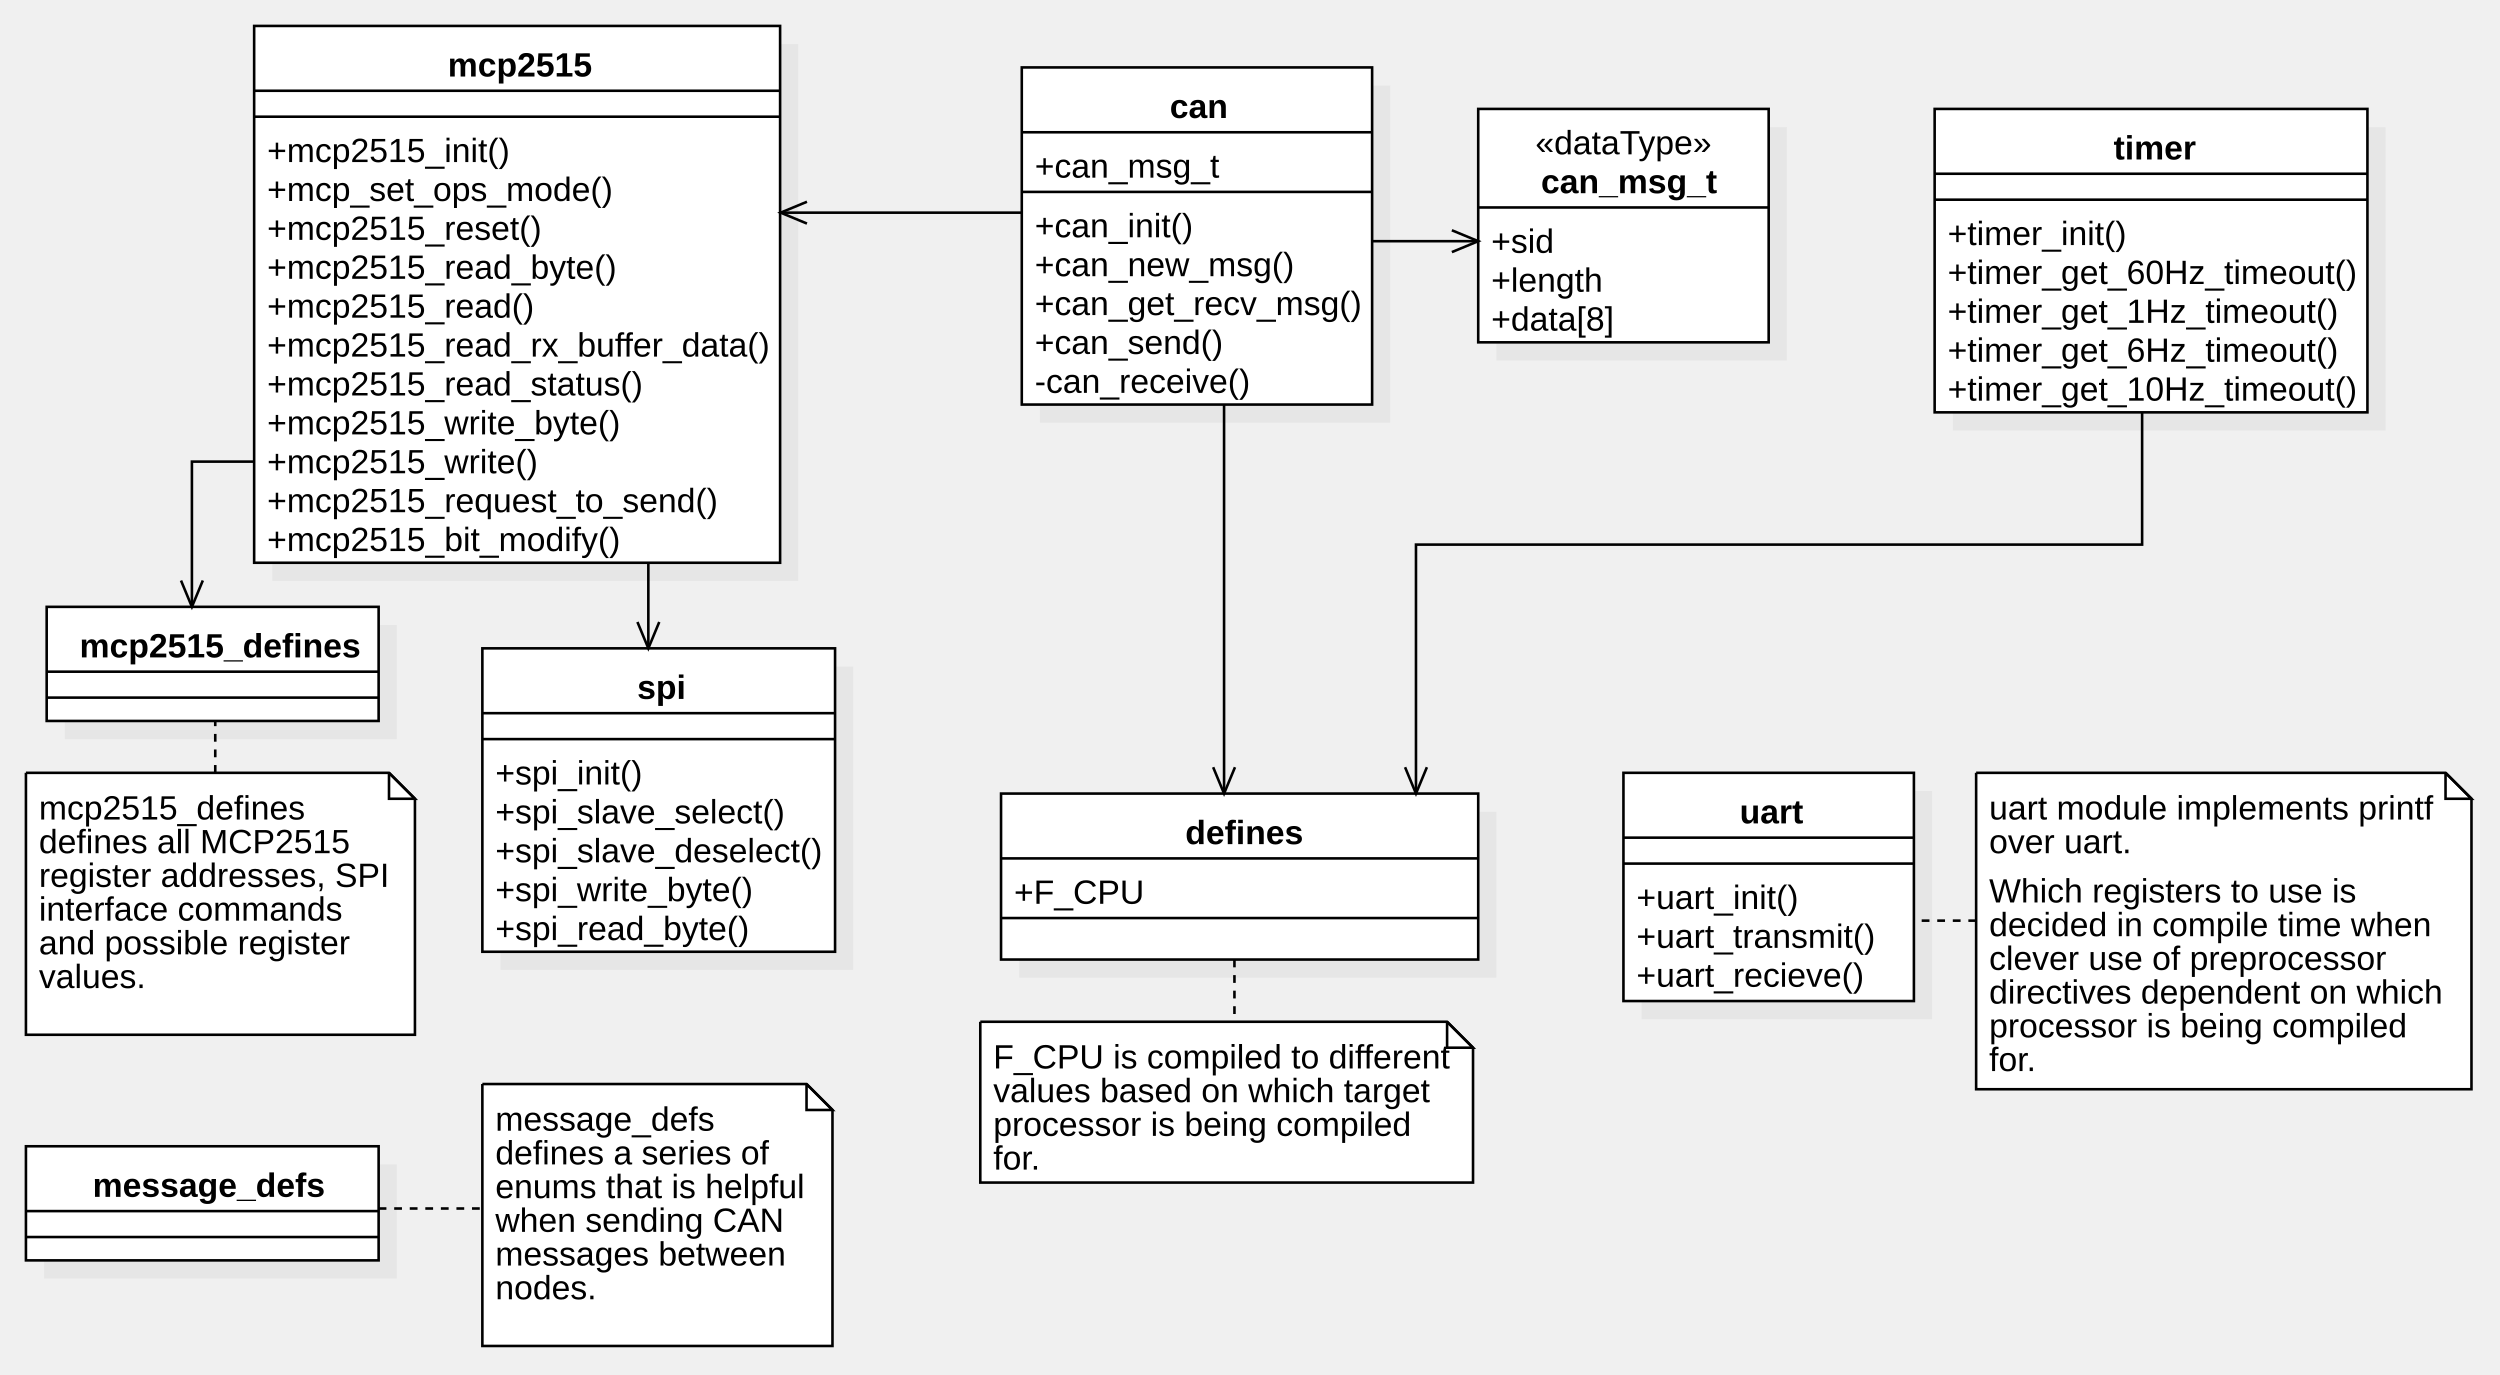
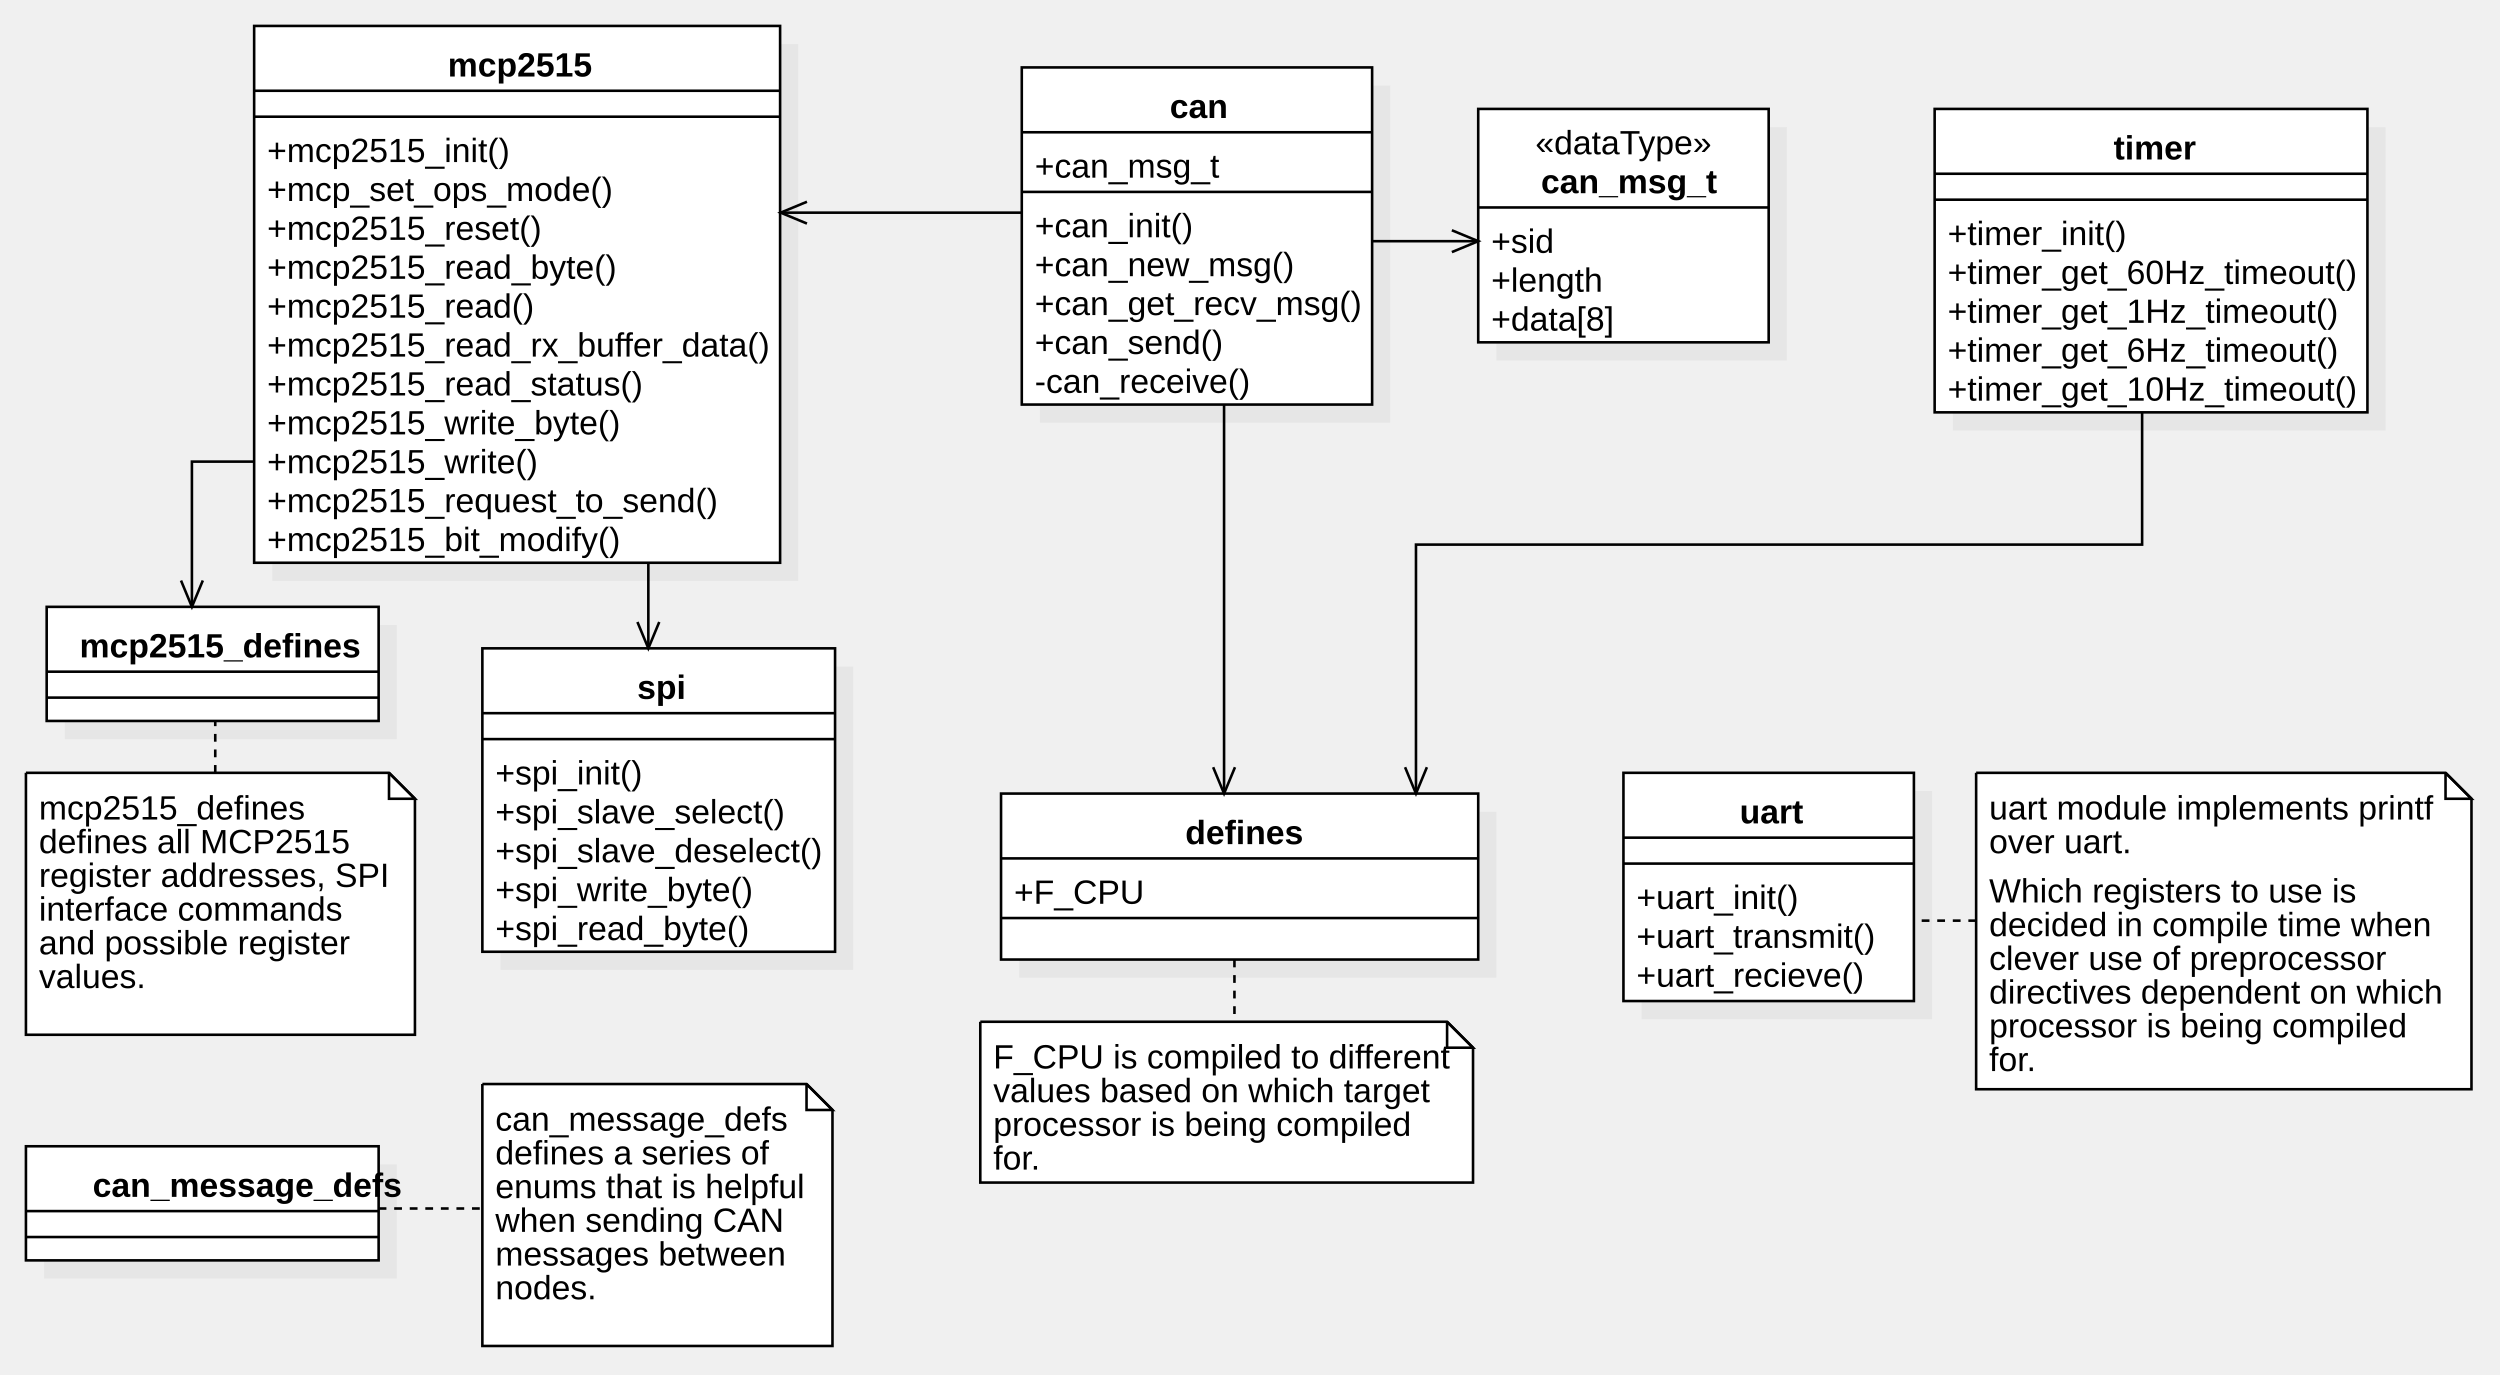
<svg xmlns="http://www.w3.org/2000/svg" version="1.1" width="964" height="530">
  <defs />
  <g>
    <text fill="#eeeeee" stroke="none" font-family="Arial" font-size="24px" font-style="normal" font-weight="normal" text-decoration="none" x="0" y="0"> </text>
    <text fill="#eeeeee" stroke="none" font-family="Arial" font-size="24px" font-style="normal" font-weight="normal" text-decoration="none" x="0" y="30"> </text>
    <text fill="#eeeeee" stroke="none" font-family="Arial" font-size="24px" font-style="normal" font-weight="normal" text-decoration="none" x="0" y="60"> </text>
    <text fill="#eeeeee" stroke="none" font-family="Arial" font-size="24px" font-style="normal" font-weight="normal" text-decoration="none" x="0" y="90"> </text>
    <text fill="#eeeeee" stroke="none" font-family="Arial" font-size="24px" font-style="normal" font-weight="normal" text-decoration="none" x="0" y="120"> </text>
    <text fill="#eeeeee" stroke="none" font-family="Arial" font-size="24px" font-style="normal" font-weight="normal" text-decoration="none" x="0" y="150"> </text>
    <text fill="#eeeeee" stroke="none" font-family="Arial" font-size="24px" font-style="normal" font-weight="normal" text-decoration="none" x="0" y="180"> </text>
    <text fill="#eeeeee" stroke="none" font-family="Arial" font-size="24px" font-style="normal" font-weight="normal" text-decoration="none" x="0" y="210"> </text>
    <text fill="#eeeeee" stroke="none" font-family="Arial" font-size="24px" font-style="normal" font-weight="normal" text-decoration="none" x="0" y="240"> </text>
    <text fill="#eeeeee" stroke="none" font-family="Arial" font-size="24px" font-style="normal" font-weight="normal" text-decoration="none" x="0" y="270"> </text>
    <text fill="#eeeeee" stroke="none" font-family="Arial" font-size="24px" font-style="normal" font-weight="normal" text-decoration="none" x="0" y="300"> </text>
    <text fill="#eeeeee" stroke="none" font-family="Arial" font-size="24px" font-style="normal" font-weight="normal" text-decoration="none" x="0" y="330"> </text>
    <text fill="#eeeeee" stroke="none" font-family="Arial" font-size="24px" font-style="normal" font-weight="normal" text-decoration="none" x="0" y="360"> </text>
    <text fill="#eeeeee" stroke="none" font-family="Arial" font-size="24px" font-style="normal" font-weight="normal" text-decoration="none" x="0" y="390"> </text>
    <text fill="#eeeeee" stroke="none" font-family="Arial" font-size="24px" font-style="normal" font-weight="normal" text-decoration="none" x="0" y="420"> </text>
    <text fill="#eeeeee" stroke="none" font-family="Arial" font-size="24px" font-style="normal" font-weight="normal" text-decoration="none" x="0" y="450"> </text>
    <text fill="#eeeeee" stroke="none" font-family="Arial" font-size="24px" font-style="normal" font-weight="normal" text-decoration="none" x="0" y="480"> </text>
    <text fill="#eeeeee" stroke="none" font-family="Arial" font-size="24px" font-style="normal" font-weight="normal" text-decoration="none" x="0" y="510"> </text>
    <text fill="#eeeeee" stroke="none" font-family="Arial" font-size="24px" font-style="normal" font-weight="normal" text-decoration="none" x="200" y="0"> </text>
    <text fill="#eeeeee" stroke="none" font-family="Arial" font-size="24px" font-style="normal" font-weight="normal" text-decoration="none" x="200" y="30"> </text>
    <text fill="#eeeeee" stroke="none" font-family="Arial" font-size="24px" font-style="normal" font-weight="normal" text-decoration="none" x="200" y="60"> </text>
    <text fill="#eeeeee" stroke="none" font-family="Arial" font-size="24px" font-style="normal" font-weight="normal" text-decoration="none" x="200" y="90"> </text>
    <text fill="#eeeeee" stroke="none" font-family="Arial" font-size="24px" font-style="normal" font-weight="normal" text-decoration="none" x="200" y="120"> </text>
    <text fill="#eeeeee" stroke="none" font-family="Arial" font-size="24px" font-style="normal" font-weight="normal" text-decoration="none" x="200" y="150"> </text>
    <text fill="#eeeeee" stroke="none" font-family="Arial" font-size="24px" font-style="normal" font-weight="normal" text-decoration="none" x="200" y="180"> </text>
    <text fill="#eeeeee" stroke="none" font-family="Arial" font-size="24px" font-style="normal" font-weight="normal" text-decoration="none" x="200" y="210"> </text>
    <text fill="#eeeeee" stroke="none" font-family="Arial" font-size="24px" font-style="normal" font-weight="normal" text-decoration="none" x="200" y="240"> </text>
    <text fill="#eeeeee" stroke="none" font-family="Arial" font-size="24px" font-style="normal" font-weight="normal" text-decoration="none" x="200" y="270"> </text>
    <text fill="#eeeeee" stroke="none" font-family="Arial" font-size="24px" font-style="normal" font-weight="normal" text-decoration="none" x="200" y="300"> </text>
    <text fill="#eeeeee" stroke="none" font-family="Arial" font-size="24px" font-style="normal" font-weight="normal" text-decoration="none" x="200" y="330"> </text>
    <text fill="#eeeeee" stroke="none" font-family="Arial" font-size="24px" font-style="normal" font-weight="normal" text-decoration="none" x="200" y="360"> </text>
    <text fill="#eeeeee" stroke="none" font-family="Arial" font-size="24px" font-style="normal" font-weight="normal" text-decoration="none" x="200" y="390"> </text>
    <text fill="#eeeeee" stroke="none" font-family="Arial" font-size="24px" font-style="normal" font-weight="normal" text-decoration="none" x="200" y="420"> </text>
    <text fill="#eeeeee" stroke="none" font-family="Arial" font-size="24px" font-style="normal" font-weight="normal" text-decoration="none" x="200" y="450"> </text>
    <text fill="#eeeeee" stroke="none" font-family="Arial" font-size="24px" font-style="normal" font-weight="normal" text-decoration="none" x="200" y="480"> </text>
    <text fill="#eeeeee" stroke="none" font-family="Arial" font-size="24px" font-style="normal" font-weight="normal" text-decoration="none" x="200" y="510"> </text>
    <text fill="#eeeeee" stroke="none" font-family="Arial" font-size="24px" font-style="normal" font-weight="normal" text-decoration="none" x="400" y="0"> </text>
    <text fill="#eeeeee" stroke="none" font-family="Arial" font-size="24px" font-style="normal" font-weight="normal" text-decoration="none" x="400" y="30"> </text>
    <text fill="#eeeeee" stroke="none" font-family="Arial" font-size="24px" font-style="normal" font-weight="normal" text-decoration="none" x="400" y="60"> </text>
    <text fill="#eeeeee" stroke="none" font-family="Arial" font-size="24px" font-style="normal" font-weight="normal" text-decoration="none" x="400" y="90"> </text>
    <text fill="#eeeeee" stroke="none" font-family="Arial" font-size="24px" font-style="normal" font-weight="normal" text-decoration="none" x="400" y="120"> </text>
    <text fill="#eeeeee" stroke="none" font-family="Arial" font-size="24px" font-style="normal" font-weight="normal" text-decoration="none" x="400" y="150"> </text>
    <text fill="#eeeeee" stroke="none" font-family="Arial" font-size="24px" font-style="normal" font-weight="normal" text-decoration="none" x="400" y="180"> </text>
    <text fill="#eeeeee" stroke="none" font-family="Arial" font-size="24px" font-style="normal" font-weight="normal" text-decoration="none" x="400" y="210"> </text>
    <text fill="#eeeeee" stroke="none" font-family="Arial" font-size="24px" font-style="normal" font-weight="normal" text-decoration="none" x="400" y="240"> </text>
    <text fill="#eeeeee" stroke="none" font-family="Arial" font-size="24px" font-style="normal" font-weight="normal" text-decoration="none" x="400" y="270"> </text>
    <text fill="#eeeeee" stroke="none" font-family="Arial" font-size="24px" font-style="normal" font-weight="normal" text-decoration="none" x="400" y="300"> </text>
    <text fill="#eeeeee" stroke="none" font-family="Arial" font-size="24px" font-style="normal" font-weight="normal" text-decoration="none" x="400" y="330"> </text>
    <text fill="#eeeeee" stroke="none" font-family="Arial" font-size="24px" font-style="normal" font-weight="normal" text-decoration="none" x="400" y="360"> </text>
    <text fill="#eeeeee" stroke="none" font-family="Arial" font-size="24px" font-style="normal" font-weight="normal" text-decoration="none" x="400" y="390"> </text>
    <text fill="#eeeeee" stroke="none" font-family="Arial" font-size="24px" font-style="normal" font-weight="normal" text-decoration="none" x="400" y="420"> </text>
    <text fill="#eeeeee" stroke="none" font-family="Arial" font-size="24px" font-style="normal" font-weight="normal" text-decoration="none" x="400" y="450"> </text>
    <text fill="#eeeeee" stroke="none" font-family="Arial" font-size="24px" font-style="normal" font-weight="normal" text-decoration="none" x="400" y="480"> </text>
    <text fill="#eeeeee" stroke="none" font-family="Arial" font-size="24px" font-style="normal" font-weight="normal" text-decoration="none" x="400" y="510"> </text>
    <text fill="#eeeeee" stroke="none" font-family="Arial" font-size="24px" font-style="normal" font-weight="normal" text-decoration="none" x="600" y="0"> </text>
    <text fill="#eeeeee" stroke="none" font-family="Arial" font-size="24px" font-style="normal" font-weight="normal" text-decoration="none" x="600" y="30"> </text>
    <text fill="#eeeeee" stroke="none" font-family="Arial" font-size="24px" font-style="normal" font-weight="normal" text-decoration="none" x="600" y="60"> </text>
    <text fill="#eeeeee" stroke="none" font-family="Arial" font-size="24px" font-style="normal" font-weight="normal" text-decoration="none" x="600" y="90"> </text>
    <text fill="#eeeeee" stroke="none" font-family="Arial" font-size="24px" font-style="normal" font-weight="normal" text-decoration="none" x="600" y="120"> </text>
    <text fill="#eeeeee" stroke="none" font-family="Arial" font-size="24px" font-style="normal" font-weight="normal" text-decoration="none" x="600" y="150"> </text>
    <text fill="#eeeeee" stroke="none" font-family="Arial" font-size="24px" font-style="normal" font-weight="normal" text-decoration="none" x="600" y="180"> </text>
    <text fill="#eeeeee" stroke="none" font-family="Arial" font-size="24px" font-style="normal" font-weight="normal" text-decoration="none" x="600" y="210"> </text>
    <text fill="#eeeeee" stroke="none" font-family="Arial" font-size="24px" font-style="normal" font-weight="normal" text-decoration="none" x="600" y="240"> </text>
    <text fill="#eeeeee" stroke="none" font-family="Arial" font-size="24px" font-style="normal" font-weight="normal" text-decoration="none" x="600" y="270"> </text>
    <text fill="#eeeeee" stroke="none" font-family="Arial" font-size="24px" font-style="normal" font-weight="normal" text-decoration="none" x="600" y="300"> </text>
    <text fill="#eeeeee" stroke="none" font-family="Arial" font-size="24px" font-style="normal" font-weight="normal" text-decoration="none" x="600" y="330"> </text>
    <text fill="#eeeeee" stroke="none" font-family="Arial" font-size="24px" font-style="normal" font-weight="normal" text-decoration="none" x="600" y="360"> </text>
    <text fill="#eeeeee" stroke="none" font-family="Arial" font-size="24px" font-style="normal" font-weight="normal" text-decoration="none" x="600" y="390"> </text>
    <text fill="#eeeeee" stroke="none" font-family="Arial" font-size="24px" font-style="normal" font-weight="normal" text-decoration="none" x="600" y="420"> </text>
    <text fill="#eeeeee" stroke="none" font-family="Arial" font-size="24px" font-style="normal" font-weight="normal" text-decoration="none" x="600" y="450"> </text>
    <text fill="#eeeeee" stroke="none" font-family="Arial" font-size="24px" font-style="normal" font-weight="normal" text-decoration="none" x="600" y="480"> </text>
    <text fill="#eeeeee" stroke="none" font-family="Arial" font-size="24px" font-style="normal" font-weight="normal" text-decoration="none" x="600" y="510"> </text>
    <text fill="#eeeeee" stroke="none" font-family="Arial" font-size="24px" font-style="normal" font-weight="normal" text-decoration="none" x="800" y="0"> </text>
    <text fill="#eeeeee" stroke="none" font-family="Arial" font-size="24px" font-style="normal" font-weight="normal" text-decoration="none" x="800" y="30"> </text>
    <text fill="#eeeeee" stroke="none" font-family="Arial" font-size="24px" font-style="normal" font-weight="normal" text-decoration="none" x="800" y="60"> </text>
    <text fill="#eeeeee" stroke="none" font-family="Arial" font-size="24px" font-style="normal" font-weight="normal" text-decoration="none" x="800" y="90"> </text>
    <text fill="#eeeeee" stroke="none" font-family="Arial" font-size="24px" font-style="normal" font-weight="normal" text-decoration="none" x="800" y="120"> </text>
    <text fill="#eeeeee" stroke="none" font-family="Arial" font-size="24px" font-style="normal" font-weight="normal" text-decoration="none" x="800" y="150"> </text>
    <text fill="#eeeeee" stroke="none" font-family="Arial" font-size="24px" font-style="normal" font-weight="normal" text-decoration="none" x="800" y="180"> </text>
    <text fill="#eeeeee" stroke="none" font-family="Arial" font-size="24px" font-style="normal" font-weight="normal" text-decoration="none" x="800" y="210"> </text>
    <text fill="#eeeeee" stroke="none" font-family="Arial" font-size="24px" font-style="normal" font-weight="normal" text-decoration="none" x="800" y="240"> </text>
    <text fill="#eeeeee" stroke="none" font-family="Arial" font-size="24px" font-style="normal" font-weight="normal" text-decoration="none" x="800" y="270"> </text>
    <text fill="#eeeeee" stroke="none" font-family="Arial" font-size="24px" font-style="normal" font-weight="normal" text-decoration="none" x="800" y="300"> </text>
    <text fill="#eeeeee" stroke="none" font-family="Arial" font-size="24px" font-style="normal" font-weight="normal" text-decoration="none" x="800" y="330"> </text>
    <text fill="#eeeeee" stroke="none" font-family="Arial" font-size="24px" font-style="normal" font-weight="normal" text-decoration="none" x="800" y="360"> </text>
    <text fill="#eeeeee" stroke="none" font-family="Arial" font-size="24px" font-style="normal" font-weight="normal" text-decoration="none" x="800" y="390"> </text>
    <text fill="#eeeeee" stroke="none" font-family="Arial" font-size="24px" font-style="normal" font-weight="normal" text-decoration="none" x="800" y="420"> </text>
    <text fill="#eeeeee" stroke="none" font-family="Arial" font-size="24px" font-style="normal" font-weight="normal" text-decoration="none" x="800" y="450"> </text>
    <text fill="#eeeeee" stroke="none" font-family="Arial" font-size="24px" font-style="normal" font-weight="normal" text-decoration="none" x="800" y="480"> </text>
    <text fill="#eeeeee" stroke="none" font-family="Arial" font-size="24px" font-style="normal" font-weight="normal" text-decoration="none" x="800" y="510"> </text>
    <g transform="translate(-6,-6) scale(1,1)">
      <rect fill="#C0C0C0" stroke="none" x="407" y="39" width="135.09" height="130" opacity="0.2" />
    </g>
    <g transform="translate(-6,-6) scale(1,1)">
      <rect fill="#ffffff" stroke="none" x="400" y="32" width="135.09" height="130" />
    </g>
    <g transform="translate(-6,-6) scale(1,1)">
      <path fill="none" stroke="#000000" d="M 400 32 L 535.09 32 L 535.09 162 L 400 162 L 400 32 Z Z" stroke-miterlimit="10" />
    </g>
    <g transform="translate(-6,-6) scale(1,1)">
      <path fill="none" stroke="#000000" d="M 400 57 L 535.09 57" stroke-miterlimit="10" />
    </g>
    <g transform="translate(-6,-6) scale(1,1)">
      <path fill="none" stroke="#000000" d="M 400 80 L 535.09 80" stroke-miterlimit="10" />
    </g>
    <g transform="translate(-6,-6) scale(1,1)">
      <g>
        <path fill="none" stroke="none" />
        <text fill="#000000" stroke="none" font-family="Arial" font-size="13px" font-style="normal" font-weight="bold" text-decoration="none" x="457.065" y="51.5">can</text>
      </g>
    </g>
    <g transform="translate(-6,-6) scale(1,1)">
      <g>
        <path fill="none" stroke="none" />
        <text fill="#000000" stroke="none" font-family="Arial" font-size="13px" font-style="normal" font-weight="normal" text-decoration="none" x="405" y="74.5">+can_msg_t</text>
      </g>
    </g>
    <g transform="translate(-6,-6) scale(1,1)">
      <g>
        <path fill="none" stroke="none" />
        <text fill="#000000" stroke="none" font-family="Arial" font-size="13px" font-style="normal" font-weight="normal" text-decoration="none" x="405" y="97.5">+can_init()</text>
      </g>
    </g>
    <g transform="translate(-6,-6) scale(1,1)">
      <g>
        <path fill="none" stroke="none" />
        <text fill="#000000" stroke="none" font-family="Arial" font-size="13px" font-style="normal" font-weight="normal" text-decoration="none" x="405" y="112.5">+can_new_msg()</text>
      </g>
    </g>
    <g transform="translate(-6,-6) scale(1,1)">
      <g>
        <path fill="none" stroke="none" />
        <text fill="#000000" stroke="none" font-family="Arial" font-size="13px" font-style="normal" font-weight="normal" text-decoration="none" x="405" y="127.5">+can_get_recv_msg()</text>
      </g>
    </g>
    <g transform="translate(-6,-6) scale(1,1)">
      <g>
        <path fill="none" stroke="none" />
        <text fill="#000000" stroke="none" font-family="Arial" font-size="13px" font-style="normal" font-weight="normal" text-decoration="none" x="405" y="142.5">+can_send()</text>
      </g>
    </g>
    <g transform="translate(-6,-6) scale(1,1)">
      <g>
        <path fill="none" stroke="none" />
        <text fill="#000000" stroke="none" font-family="Arial" font-size="13px" font-style="normal" font-weight="normal" text-decoration="none" x="405" y="157.5">-can_receive()</text>
      </g>
    </g>
    <g transform="translate(-6,-6) scale(1,1)">
      <rect fill="#C0C0C0" stroke="none" x="199" y="263" width="136" height="117" opacity="0.2" />
    </g>
    <g transform="translate(-6,-6) scale(1,1)">
      <rect fill="#ffffff" stroke="none" x="192" y="256" width="136" height="117" />
    </g>
    <g transform="translate(-6,-6) scale(1,1)">
      <path fill="none" stroke="#000000" d="M 192 256 L 328 256 L 328 373 L 192 373 L 192 256 Z Z" stroke-miterlimit="10" />
    </g>
    <g transform="translate(-6,-6) scale(1,1)">
      <path fill="none" stroke="#000000" d="M 192 281 L 328 281" stroke-miterlimit="10" />
    </g>
    <g transform="translate(-6,-6) scale(1,1)">
      <path fill="none" stroke="#000000" d="M 192 291 L 328 291" stroke-miterlimit="10" />
    </g>
    <g transform="translate(-6,-6) scale(1,1)">
      <g>
        <path fill="none" stroke="none" />
        <text fill="#000000" stroke="none" font-family="Arial" font-size="13px" font-style="normal" font-weight="bold" text-decoration="none" x="251.691" y="275.5">spi</text>
      </g>
    </g>
    <g transform="translate(-6,-6) scale(1,1)">
      <g>
        <path fill="none" stroke="none" />
        <text fill="#000000" stroke="none" font-family="Arial" font-size="13px" font-style="normal" font-weight="normal" text-decoration="none" x="197" y="308.5">+spi_init()</text>
      </g>
    </g>
    <g transform="translate(-6,-6) scale(1,1)">
      <g>
        <path fill="none" stroke="none" />
        <text fill="#000000" stroke="none" font-family="Arial" font-size="13px" font-style="normal" font-weight="normal" text-decoration="none" x="197" y="323.5">+spi_slave_select()</text>
      </g>
    </g>
    <g transform="translate(-6,-6) scale(1,1)">
      <g>
        <path fill="none" stroke="none" />
        <text fill="#000000" stroke="none" font-family="Arial" font-size="13px" font-style="normal" font-weight="normal" text-decoration="none" x="197" y="338.5">+spi_slave_deselect()</text>
      </g>
    </g>
    <g transform="translate(-6,-6) scale(1,1)">
      <g>
        <path fill="none" stroke="none" />
        <text fill="#000000" stroke="none" font-family="Arial" font-size="13px" font-style="normal" font-weight="normal" text-decoration="none" x="197" y="353.5">+spi_write_byte()</text>
      </g>
    </g>
    <g transform="translate(-6,-6) scale(1,1)">
      <g>
        <path fill="none" stroke="none" />
        <text fill="#000000" stroke="none" font-family="Arial" font-size="13px" font-style="normal" font-weight="normal" text-decoration="none" x="197" y="368.5">+spi_read_byte()</text>
      </g>
    </g>
    <g transform="translate(-6,-6) scale(1,1)">
      <rect fill="#C0C0C0" stroke="none" x="759" y="55" width="166.879" height="117" opacity="0.2" />
    </g>
    <g transform="translate(-6,-6) scale(1,1)">
      <rect fill="#ffffff" stroke="none" x="752" y="48" width="166.879" height="117" />
    </g>
    <g transform="translate(-6,-6) scale(1,1)">
      <path fill="none" stroke="#000000" d="M 752 48 L 918.879 48 L 918.879 165 L 752 165 L 752 48 Z Z" stroke-miterlimit="10" />
    </g>
    <g transform="translate(-6,-6) scale(1,1)">
      <path fill="none" stroke="#000000" d="M 752 73 L 918.879 73" stroke-miterlimit="10" />
    </g>
    <g transform="translate(-6,-6) scale(1,1)">
      <path fill="none" stroke="#000000" d="M 752 83 L 918.879 83" stroke-miterlimit="10" />
    </g>
    <g transform="translate(-6,-6) scale(1,1)">
      <g>
        <path fill="none" stroke="none" />
        <text fill="#000000" stroke="none" font-family="Arial" font-size="13px" font-style="normal" font-weight="bold" text-decoration="none" x="820.995" y="67.5">timer</text>
      </g>
    </g>
    <g transform="translate(-6,-6) scale(1,1)">
      <g>
        <path fill="none" stroke="none" />
        <text fill="#000000" stroke="none" font-family="Arial" font-size="13px" font-style="normal" font-weight="normal" text-decoration="none" x="757" y="100.5">+timer_init()</text>
      </g>
    </g>
    <g transform="translate(-6,-6) scale(1,1)">
      <g>
        <path fill="none" stroke="none" />
        <text fill="#000000" stroke="none" font-family="Arial" font-size="13px" font-style="normal" font-weight="normal" text-decoration="none" x="757" y="115.5">+timer_get_60Hz_timeout()</text>
      </g>
    </g>
    <g transform="translate(-6,-6) scale(1,1)">
      <g>
        <path fill="none" stroke="none" />
        <text fill="#000000" stroke="none" font-family="Arial" font-size="13px" font-style="normal" font-weight="normal" text-decoration="none" x="757" y="130.5">+timer_get_1Hz_timeout()</text>
      </g>
    </g>
    <g transform="translate(-6,-6) scale(1,1)">
      <g>
        <path fill="none" stroke="none" />
        <text fill="#000000" stroke="none" font-family="Arial" font-size="13px" font-style="normal" font-weight="normal" text-decoration="none" x="757" y="145.5">+timer_get_6Hz_timeout()</text>
      </g>
    </g>
    <g transform="translate(-6,-6) scale(1,1)">
      <g>
        <path fill="none" stroke="none" />
        <text fill="#000000" stroke="none" font-family="Arial" font-size="13px" font-style="normal" font-weight="normal" text-decoration="none" x="757" y="160.5">+timer_get_10Hz_timeout()</text>
      </g>
    </g>
    <g transform="translate(-6,-6) scale(1,1)">
      <rect fill="#C0C0C0" stroke="none" x="639" y="311" width="112" height="88" opacity="0.2" />
    </g>
    <g transform="translate(-6,-6) scale(1,1)">
      <rect fill="#ffffff" stroke="none" x="632" y="304" width="112" height="88" />
    </g>
    <g transform="translate(-6,-6) scale(1,1)">
      <path fill="none" stroke="#000000" d="M 632 304 L 744 304 L 744 392 L 632 392 L 632 304 Z Z" stroke-miterlimit="10" />
    </g>
    <g transform="translate(-6,-6) scale(1,1)">
      <path fill="none" stroke="#000000" d="M 632 329 L 744 329" stroke-miterlimit="10" />
    </g>
    <g transform="translate(-6,-6) scale(1,1)">
      <path fill="none" stroke="#000000" d="M 632 339 L 744 339" stroke-miterlimit="10" />
    </g>
    <g transform="translate(-6,-6) scale(1,1)">
      <g>
        <path fill="none" stroke="none" />
        <text fill="#000000" stroke="none" font-family="Arial" font-size="13px" font-style="normal" font-weight="bold" text-decoration="none" x="676.8" y="323.5">uart</text>
      </g>
    </g>
    <g transform="translate(-6,-6) scale(1,1)">
      <g>
        <path fill="none" stroke="none" />
        <text fill="#000000" stroke="none" font-family="Arial" font-size="13px" font-style="normal" font-weight="normal" text-decoration="none" x="637" y="356.5">+uart_init()</text>
      </g>
    </g>
    <g transform="translate(-6,-6) scale(1,1)">
      <g>
        <path fill="none" stroke="none" />
        <text fill="#000000" stroke="none" font-family="Arial" font-size="13px" font-style="normal" font-weight="normal" text-decoration="none" x="637" y="371.5">+uart_transmit()</text>
      </g>
    </g>
    <g transform="translate(-6,-6) scale(1,1)">
      <g>
        <path fill="none" stroke="none" />
        <text fill="#000000" stroke="none" font-family="Arial" font-size="13px" font-style="normal" font-weight="normal" text-decoration="none" x="637" y="386.5">+uart_recieve()</text>
      </g>
    </g>
    <g transform="translate(-6,-6) scale(1,1)">
      <rect fill="#C0C0C0" stroke="none" x="31" y="247" width="128" height="44" opacity="0.2" />
    </g>
    <g transform="translate(-6,-6) scale(1,1)">
      <rect fill="#ffffff" stroke="none" x="24" y="240" width="128" height="44" />
    </g>
    <g transform="translate(-6,-6) scale(1,1)">
      <path fill="none" stroke="#000000" d="M 24 240 L 152 240 L 152 284 L 24 284 L 24 240 Z Z" stroke-miterlimit="10" />
    </g>
    <g transform="translate(-6,-6) scale(1,1)">
      <path fill="none" stroke="#000000" d="M 24 265 L 152 265" stroke-miterlimit="10" />
    </g>
    <g transform="translate(-6,-6) scale(1,1)">
      <path fill="none" stroke="#000000" d="M 24 275 L 152 275" stroke-miterlimit="10" />
    </g>
    <g transform="translate(-6,-6) scale(1,1)">
      <g>
        <path fill="none" stroke="none" />
        <text fill="#000000" stroke="none" font-family="Arial" font-size="13px" font-style="normal" font-weight="bold" text-decoration="none" x="36.686" y="259.5">mcp2515_defines</text>
      </g>
    </g>
    <g transform="translate(-6,-6) scale(1,1)">
      <rect fill="#C0C0C0" stroke="none" x="111" y="23" width="202.807" height="207" opacity="0.2" />
    </g>
    <g transform="translate(-6,-6) scale(1,1)">
      <rect fill="#ffffff" stroke="none" x="104" y="16" width="202.807" height="207" />
    </g>
    <g transform="translate(-6,-6) scale(1,1)">
      <path fill="none" stroke="#000000" d="M 104 16 L 306.807 16 L 306.807 223 L 104 223 L 104 16 Z Z" stroke-miterlimit="10" />
    </g>
    <g transform="translate(-6,-6) scale(1,1)">
      <path fill="none" stroke="#000000" d="M 104 41 L 306.807 41" stroke-miterlimit="10" />
    </g>
    <g transform="translate(-6,-6) scale(1,1)">
      <path fill="none" stroke="#000000" d="M 104 51 L 306.807 51" stroke-miterlimit="10" />
    </g>
    <g transform="translate(-6,-6) scale(1,1)">
      <g>
        <path fill="none" stroke="none" />
        <text fill="#000000" stroke="none" font-family="Arial" font-size="13px" font-style="normal" font-weight="bold" text-decoration="none" x="178.664" y="35.5">mcp2515</text>
      </g>
    </g>
    <g transform="translate(-6,-6) scale(1,1)">
      <g>
        <path fill="none" stroke="none" />
        <text fill="#000000" stroke="none" font-family="Arial" font-size="13px" font-style="normal" font-weight="normal" text-decoration="none" x="109" y="68.5">+mcp2515_init()</text>
      </g>
    </g>
    <g transform="translate(-6,-6) scale(1,1)">
      <g>
        <path fill="none" stroke="none" />
        <text fill="#000000" stroke="none" font-family="Arial" font-size="13px" font-style="normal" font-weight="normal" text-decoration="none" x="109" y="83.5">+mcp_set_ops_mode()</text>
      </g>
    </g>
    <g transform="translate(-6,-6) scale(1,1)">
      <g>
        <path fill="none" stroke="none" />
        <text fill="#000000" stroke="none" font-family="Arial" font-size="13px" font-style="normal" font-weight="normal" text-decoration="none" x="109" y="98.5">+mcp2515_reset()</text>
      </g>
    </g>
    <g transform="translate(-6,-6) scale(1,1)">
      <g>
        <path fill="none" stroke="none" />
        <text fill="#000000" stroke="none" font-family="Arial" font-size="13px" font-style="normal" font-weight="normal" text-decoration="none" x="109" y="113.5">+mcp2515_read_byte()</text>
      </g>
    </g>
    <g transform="translate(-6,-6) scale(1,1)">
      <g>
        <path fill="none" stroke="none" />
        <text fill="#000000" stroke="none" font-family="Arial" font-size="13px" font-style="normal" font-weight="normal" text-decoration="none" x="109" y="128.5">+mcp2515_read()</text>
      </g>
    </g>
    <g transform="translate(-6,-6) scale(1,1)">
      <g>
        <path fill="none" stroke="none" />
        <text fill="#000000" stroke="none" font-family="Arial" font-size="13px" font-style="normal" font-weight="normal" text-decoration="none" x="109" y="143.5">+mcp2515_read_rx_buffer_data()</text>
      </g>
    </g>
    <g transform="translate(-6,-6) scale(1,1)">
      <g>
        <path fill="none" stroke="none" />
        <text fill="#000000" stroke="none" font-family="Arial" font-size="13px" font-style="normal" font-weight="normal" text-decoration="none" x="109" y="158.5">+mcp2515_read_status()</text>
      </g>
    </g>
    <g transform="translate(-6,-6) scale(1,1)">
      <g>
        <path fill="none" stroke="none" />
        <text fill="#000000" stroke="none" font-family="Arial" font-size="13px" font-style="normal" font-weight="normal" text-decoration="none" x="109" y="173.5">+mcp2515_write_byte()</text>
      </g>
    </g>
    <g transform="translate(-6,-6) scale(1,1)">
      <g>
        <path fill="none" stroke="none" />
        <text fill="#000000" stroke="none" font-family="Arial" font-size="13px" font-style="normal" font-weight="normal" text-decoration="none" x="109" y="188.5">+mcp2515_write()</text>
      </g>
    </g>
    <g transform="translate(-6,-6) scale(1,1)">
      <g>
        <path fill="none" stroke="none" />
        <text fill="#000000" stroke="none" font-family="Arial" font-size="13px" font-style="normal" font-weight="normal" text-decoration="none" x="109" y="203.5">+mcp2515_request_to_send()</text>
      </g>
    </g>
    <g transform="translate(-6,-6) scale(1,1)">
      <g>
        <path fill="none" stroke="none" />
        <text fill="#000000" stroke="none" font-family="Arial" font-size="13px" font-style="normal" font-weight="normal" text-decoration="none" x="109" y="218.5">+mcp2515_bit_modify()</text>
      </g>
    </g>
    <g transform="translate(-6,-6) scale(1,1)">
      <rect fill="#C0C0C0" stroke="none" x="23" y="455" width="136" height="44" opacity="0.2" />
    </g>
    <g transform="translate(-6,-6) scale(1,1)">
      <rect fill="#ffffff" stroke="none" x="16" y="448" width="136" height="44" />
    </g>
    <g transform="translate(-6,-6) scale(1,1)">
      <path fill="none" stroke="#000000" d="M 16 448 L 152 448 L 152 492 L 16 492 L 16 448 Z Z" stroke-miterlimit="10" />
    </g>
    <g transform="translate(-6,-6) scale(1,1)">
      <path fill="none" stroke="#000000" d="M 16 473 L 152 473" stroke-miterlimit="10" />
    </g>
    <g transform="translate(-6,-6) scale(1,1)">
      <path fill="none" stroke="#000000" d="M 16 483 L 152 483" stroke-miterlimit="10" />
    </g>
    <g transform="translate(-6,-6) scale(1,1)">
      <g>
        <path fill="none" stroke="none" />
-         <text fill="#000000" stroke="none" font-family="Arial" font-size="13px" font-style="normal" font-weight="bold" text-decoration="none" x="41.725" y="467.5">message_defs</text>
+         <text fill="#000000" stroke="none" font-family="Arial" font-size="13px" font-style="normal" font-weight="bold" text-decoration="none" x="41.725" y="467.5">can_message_defs</text>
      </g>
    </g>
    <g transform="translate(-6,-6) scale(1,1)">
      <rect fill="#C0C0C0" stroke="none" x="399" y="319" width="184" height="64" opacity="0.2" />
    </g>
    <g transform="translate(-6,-6) scale(1,1)">
      <rect fill="#ffffff" stroke="none" x="392" y="312" width="184" height="64" />
    </g>
    <g transform="translate(-6,-6) scale(1,1)">
      <path fill="none" stroke="#000000" d="M 392 312 L 576 312 L 576 376 L 392 376 L 392 312 Z Z" stroke-miterlimit="10" />
    </g>
    <g transform="translate(-6,-6) scale(1,1)">
      <path fill="none" stroke="#000000" d="M 392 337 L 576 337" stroke-miterlimit="10" />
    </g>
    <g transform="translate(-6,-6) scale(1,1)">
      <path fill="none" stroke="#000000" d="M 392 360 L 576 360" stroke-miterlimit="10" />
    </g>
    <g transform="translate(-6,-6) scale(1,1)">
      <g>
        <path fill="none" stroke="none" />
        <text fill="#000000" stroke="none" font-family="Arial" font-size="13px" font-style="normal" font-weight="bold" text-decoration="none" x="463.04" y="331.5">defines</text>
      </g>
    </g>
    <g transform="translate(-6,-6) scale(1,1)">
      <g>
        <path fill="none" stroke="none" />
        <text fill="#000000" stroke="none" font-family="Arial" font-size="13px" font-style="normal" font-weight="normal" text-decoration="none" x="397" y="354.5">+F_CPU</text>
      </g>
    </g>
    <g transform="translate(-6,-6) scale(1,1)">
      <path fill="none" stroke="#000000" d="M 400 88 L 307 88" stroke-miterlimit="10" />
    </g>
    <g transform="translate(-6,-6) scale(1,1)">
      <path fill="none" stroke="#000000" d="M 317.163 83.79 L 307 88 L 317.163 92.21" stroke-miterlimit="10" />
    </g>
    <g transform="translate(-6,-6) scale(1,1)">
      <path fill="none" stroke="#000000" d="M 256 223 L 256 256" stroke-miterlimit="10" />
    </g>
    <g transform="translate(-6,-6) scale(1,1)">
      <path fill="none" stroke="#000000" d="M 251.79 245.837 L 256 256 L 260.21 245.837" stroke-miterlimit="10" />
    </g>
    <g transform="translate(-6,-6) scale(1,1)">
      <path fill="none" stroke="#000000" d="M 104 184 L 80 184 L 80 240" stroke-miterlimit="10" />
    </g>
    <g transform="translate(-6,-6) scale(1,1)">
      <path fill="none" stroke="#000000" d="M 75.79 229.837 L 80 240 L 84.21 229.837" stroke-miterlimit="10" />
    </g>
    <g transform="translate(-6,-6) scale(1,1)">
      <path fill="#ffffff" stroke="none" d="M 16 304 L 156 304 L 166 314 L 166 405 L 16 405 L 16 304" />
    </g>
    <g transform="translate(-6,-6) scale(1,1)">
      <path fill="none" stroke="#000000" d="M 16 304 L 156 304 L 166 314 L 166 405 L 16 405 L 16 304 L 16 304" stroke-miterlimit="10" />
    </g>
    <g transform="translate(-6,-6) scale(1,1)">
      <path fill="none" stroke="#000000" d="M 156 304 L 156 314 L 166 314 L 156 304" stroke-miterlimit="10" />
    </g>
    <g transform="translate(-6,-6) scale(1,1)">
      <g>
        <path fill="none" stroke="none" />
        <text fill="#000000" stroke="none" font-family="Arial" font-size="13px" font-style="normal" font-weight="normal" text-decoration="none" x="21" y="322">mcp2515_defines</text>
        <text fill="#000000" stroke="none" font-family="Arial" font-size="13px" font-style="normal" font-weight="normal" text-decoration="none" x="21" y="335">defines all MCP2515</text>
        <text fill="#000000" stroke="none" font-family="Arial" font-size="13px" font-style="normal" font-weight="normal" text-decoration="none" x="21" y="348">register addresses, SPI</text>
        <text fill="#000000" stroke="none" font-family="Arial" font-size="13px" font-style="normal" font-weight="normal" text-decoration="none" x="21" y="361">interface commands</text>
        <text fill="#000000" stroke="none" font-family="Arial" font-size="13px" font-style="normal" font-weight="normal" text-decoration="none" x="21" y="374">and possible register</text>
        <text fill="#000000" stroke="none" font-family="Arial" font-size="13px" font-style="normal" font-weight="normal" text-decoration="none" x="21" y="387">values.</text>
      </g>
    </g>
    <g transform="translate(-6,-6) scale(1,1)">
      <path fill="none" stroke="#000000" d="M 89 304 L 89 284" stroke-miterlimit="10" stroke-dasharray="3" />
    </g>
    <g transform="translate(-6,-6) scale(1,1)">
      <path fill="none" stroke="#000000" d="M 832 165 L 832 216 L 552 216 L 552 312" stroke-miterlimit="10" />
    </g>
    <g transform="translate(-6,-6) scale(1,1)">
      <path fill="none" stroke="#000000" d="M 547.79 301.837 L 552 312 L 556.21 301.837" stroke-miterlimit="10" />
    </g>
    <g transform="translate(-6,-6) scale(1,1)">
      <path fill="none" stroke="#000000" d="M 478 162 L 478 312" stroke-miterlimit="10" />
    </g>
    <g transform="translate(-6,-6) scale(1,1)">
      <path fill="none" stroke="#000000" d="M 473.79 301.837 L 478 312 L 482.21 301.837" stroke-miterlimit="10" />
    </g>
    <g transform="translate(-6,-6) scale(1,1)">
      <rect fill="#C0C0C0" stroke="none" x="583" y="55" width="112" height="90" opacity="0.2" />
    </g>
    <g transform="translate(-6,-6) scale(1,1)">
      <rect fill="#ffffff" stroke="none" x="576" y="48" width="112" height="90" />
    </g>
    <g transform="translate(-6,-6) scale(1,1)">
      <path fill="none" stroke="#000000" d="M 576 48 L 688 48 L 688 138 L 576 138 L 576 48 Z Z" stroke-miterlimit="10" />
    </g>
    <g transform="translate(-6,-6) scale(1,1)">
      <path fill="none" stroke="#000000" d="M 576 86 L 688 86" stroke-miterlimit="10" />
    </g>
    <g transform="translate(-6,-6) scale(1,1)">
      <g>
        <path fill="none" stroke="none" />
        <text fill="#000000" stroke="none" font-family="Arial" font-size="13px" font-style="normal" font-weight="normal" text-decoration="none" x="598.027" y="65.5">«dataType»</text>
      </g>
    </g>
    <g transform="translate(-6,-6) scale(1,1)">
      <g>
        <path fill="none" stroke="none" />
        <text fill="#000000" stroke="none" font-family="Arial" font-size="13px" font-style="normal" font-weight="bold" text-decoration="none" x="600.205" y="80.5">can_msg_t</text>
      </g>
    </g>
    <g transform="translate(-6,-6) scale(1,1)">
      <g>
        <path fill="none" stroke="none" />
        <text fill="#000000" stroke="none" font-family="Arial" font-size="13px" font-style="normal" font-weight="normal" text-decoration="none" x="581" y="103.5">+sid</text>
      </g>
    </g>
    <g transform="translate(-6,-6) scale(1,1)">
      <g>
        <path fill="none" stroke="none" />
        <text fill="#000000" stroke="none" font-family="Arial" font-size="13px" font-style="normal" font-weight="normal" text-decoration="none" x="581" y="118.5">+length</text>
      </g>
    </g>
    <g transform="translate(-6,-6) scale(1,1)">
      <g>
        <path fill="none" stroke="none" />
        <text fill="#000000" stroke="none" font-family="Arial" font-size="13px" font-style="normal" font-weight="normal" text-decoration="none" x="581" y="133.5">+data[8]</text>
      </g>
    </g>
    <g transform="translate(-6,-6) scale(1,1)">
      <path fill="none" stroke="#000000" d="M 535 99 L 576 99" stroke-miterlimit="10" />
    </g>
    <g transform="translate(-6,-6) scale(1,1)">
      <path fill="none" stroke="#000000" d="M 565.837 103.21 L 576 99 L 565.837 94.79" stroke-miterlimit="10" />
    </g>
    <g transform="translate(-6,-6) scale(1,1)">
      <path fill="#ffffff" stroke="none" d="M 768 304 L 949 304 L 959 314 L 959 426 L 768 426 L 768 304" />
    </g>
    <g transform="translate(-6,-6) scale(1,1)">
      <path fill="none" stroke="#000000" d="M 768 304 L 949 304 L 959 314 L 959 426 L 768 426 L 768 304 L 768 304" stroke-miterlimit="10" />
    </g>
    <g transform="translate(-6,-6) scale(1,1)">
      <path fill="none" stroke="#000000" d="M 949 304 L 949 314 L 959 314 L 949 304" stroke-miterlimit="10" />
    </g>
    <g transform="translate(-6,-6) scale(1,1)">
      <g>
        <path fill="none" stroke="none" />
        <text fill="#000000" stroke="none" font-family="Arial" font-size="13px" font-style="normal" font-weight="normal" text-decoration="none" x="773" y="322">uart module implements printf</text>
        <text fill="#000000" stroke="none" font-family="Arial" font-size="13px" font-style="normal" font-weight="normal" text-decoration="none" x="773" y="335">over uart.</text>
      </g>
    </g>
    <g transform="translate(-6,-6) scale(1,1)">
      <g>
        <path fill="none" stroke="none" />
      </g>
    </g>
    <g transform="translate(-6,-6) scale(1,1)">
      <g>
        <path fill="none" stroke="none" />
      </g>
    </g>
    <g transform="translate(-6,-6) scale(1,1)">
      <g>
        <path fill="none" stroke="none" />
        <text fill="#000000" stroke="none" font-family="Arial" font-size="13px" font-style="normal" font-weight="normal" text-decoration="none" x="773" y="354">Which registers to use is</text>
        <text fill="#000000" stroke="none" font-family="Arial" font-size="13px" font-style="normal" font-weight="normal" text-decoration="none" x="773" y="367">decided in compile time when</text>
        <text fill="#000000" stroke="none" font-family="Arial" font-size="13px" font-style="normal" font-weight="normal" text-decoration="none" x="773" y="380">clever use of preprocessor</text>
        <text fill="#000000" stroke="none" font-family="Arial" font-size="13px" font-style="normal" font-weight="normal" text-decoration="none" x="773" y="393">directives dependent on which</text>
        <text fill="#000000" stroke="none" font-family="Arial" font-size="13px" font-style="normal" font-weight="normal" text-decoration="none" x="773" y="406">processor is being compiled</text>
        <text fill="#000000" stroke="none" font-family="Arial" font-size="13px" font-style="normal" font-weight="normal" text-decoration="none" x="773" y="419">for. </text>
      </g>
    </g>
    <g transform="translate(-6,-6) scale(1,1)">
      <g>
        <path fill="none" stroke="none" />
      </g>
    </g>
    <g transform="translate(-6,-6) scale(1,1)">
      <path fill="none" stroke="#000000" d="M 768 361 L 744 361" stroke-miterlimit="10" stroke-dasharray="3" />
    </g>
    <g transform="translate(-6,-6) scale(1,1)">
      <path fill="#ffffff" stroke="none" d="M 192 424 L 317 424 L 327 434 L 327 525 L 192 525 L 192 424" />
    </g>
    <g transform="translate(-6,-6) scale(1,1)">
      <path fill="none" stroke="#000000" d="M 192 424 L 317 424 L 327 434 L 327 525 L 192 525 L 192 424 L 192 424" stroke-miterlimit="10" />
    </g>
    <g transform="translate(-6,-6) scale(1,1)">
      <path fill="none" stroke="#000000" d="M 317 424 L 317 434 L 327 434 L 317 424" stroke-miterlimit="10" />
    </g>
    <g transform="translate(-6,-6) scale(1,1)">
      <g>
        <path fill="none" stroke="none" />
-         <text fill="#000000" stroke="none" font-family="Arial" font-size="13px" font-style="normal" font-weight="normal" text-decoration="none" x="197" y="442">message_defs</text>
+         <text fill="#000000" stroke="none" font-family="Arial" font-size="13px" font-style="normal" font-weight="normal" text-decoration="none" x="197" y="442">can_message_defs</text>
        <text fill="#000000" stroke="none" font-family="Arial" font-size="13px" font-style="normal" font-weight="normal" text-decoration="none" x="197" y="455">defines a series of</text>
        <text fill="#000000" stroke="none" font-family="Arial" font-size="13px" font-style="normal" font-weight="normal" text-decoration="none" x="197" y="468">enums that is helpful</text>
        <text fill="#000000" stroke="none" font-family="Arial" font-size="13px" font-style="normal" font-weight="normal" text-decoration="none" x="197" y="481">when sending CAN</text>
        <text fill="#000000" stroke="none" font-family="Arial" font-size="13px" font-style="normal" font-weight="normal" text-decoration="none" x="197" y="494">messages between</text>
        <text fill="#000000" stroke="none" font-family="Arial" font-size="13px" font-style="normal" font-weight="normal" text-decoration="none" x="197" y="507">nodes. </text>
      </g>
    </g>
    <g transform="translate(-6,-6) scale(1,1)">
      <path fill="none" stroke="#000000" d="M 152 472 L 192 472" stroke-miterlimit="10" stroke-dasharray="3" />
    </g>
    <g transform="translate(-6,-6) scale(1,1)">
      <path fill="#ffffff" stroke="none" d="M 384 400 L 564 400 L 574 410 L 574 462 L 384 462 L 384 400" />
    </g>
    <g transform="translate(-6,-6) scale(1,1)">
      <path fill="none" stroke="#000000" d="M 384 400 L 564 400 L 574 410 L 574 462 L 384 462 L 384 400 L 384 400" stroke-miterlimit="10" />
    </g>
    <g transform="translate(-6,-6) scale(1,1)">
      <path fill="none" stroke="#000000" d="M 564 400 L 564 410 L 574 410 L 564 400" stroke-miterlimit="10" />
    </g>
    <g transform="translate(-6,-6) scale(1,1)">
      <g>
        <path fill="none" stroke="none" />
        <text fill="#000000" stroke="none" font-family="Arial" font-size="13px" font-style="normal" font-weight="normal" text-decoration="none" x="389" y="418">F_CPU is compiled to different</text>
        <text fill="#000000" stroke="none" font-family="Arial" font-size="13px" font-style="normal" font-weight="normal" text-decoration="none" x="389" y="431">values based on which target</text>
        <text fill="#000000" stroke="none" font-family="Arial" font-size="13px" font-style="normal" font-weight="normal" text-decoration="none" x="389" y="444">processor is being compiled</text>
        <text fill="#000000" stroke="none" font-family="Arial" font-size="13px" font-style="normal" font-weight="normal" text-decoration="none" x="389" y="457">for.</text>
      </g>
    </g>
    <g transform="translate(-6,-6) scale(1,1)">
      <path fill="none" stroke="#000000" d="M 482 376 L 482 400" stroke-miterlimit="10" stroke-dasharray="3" />
    </g>
  </g>
</svg>
